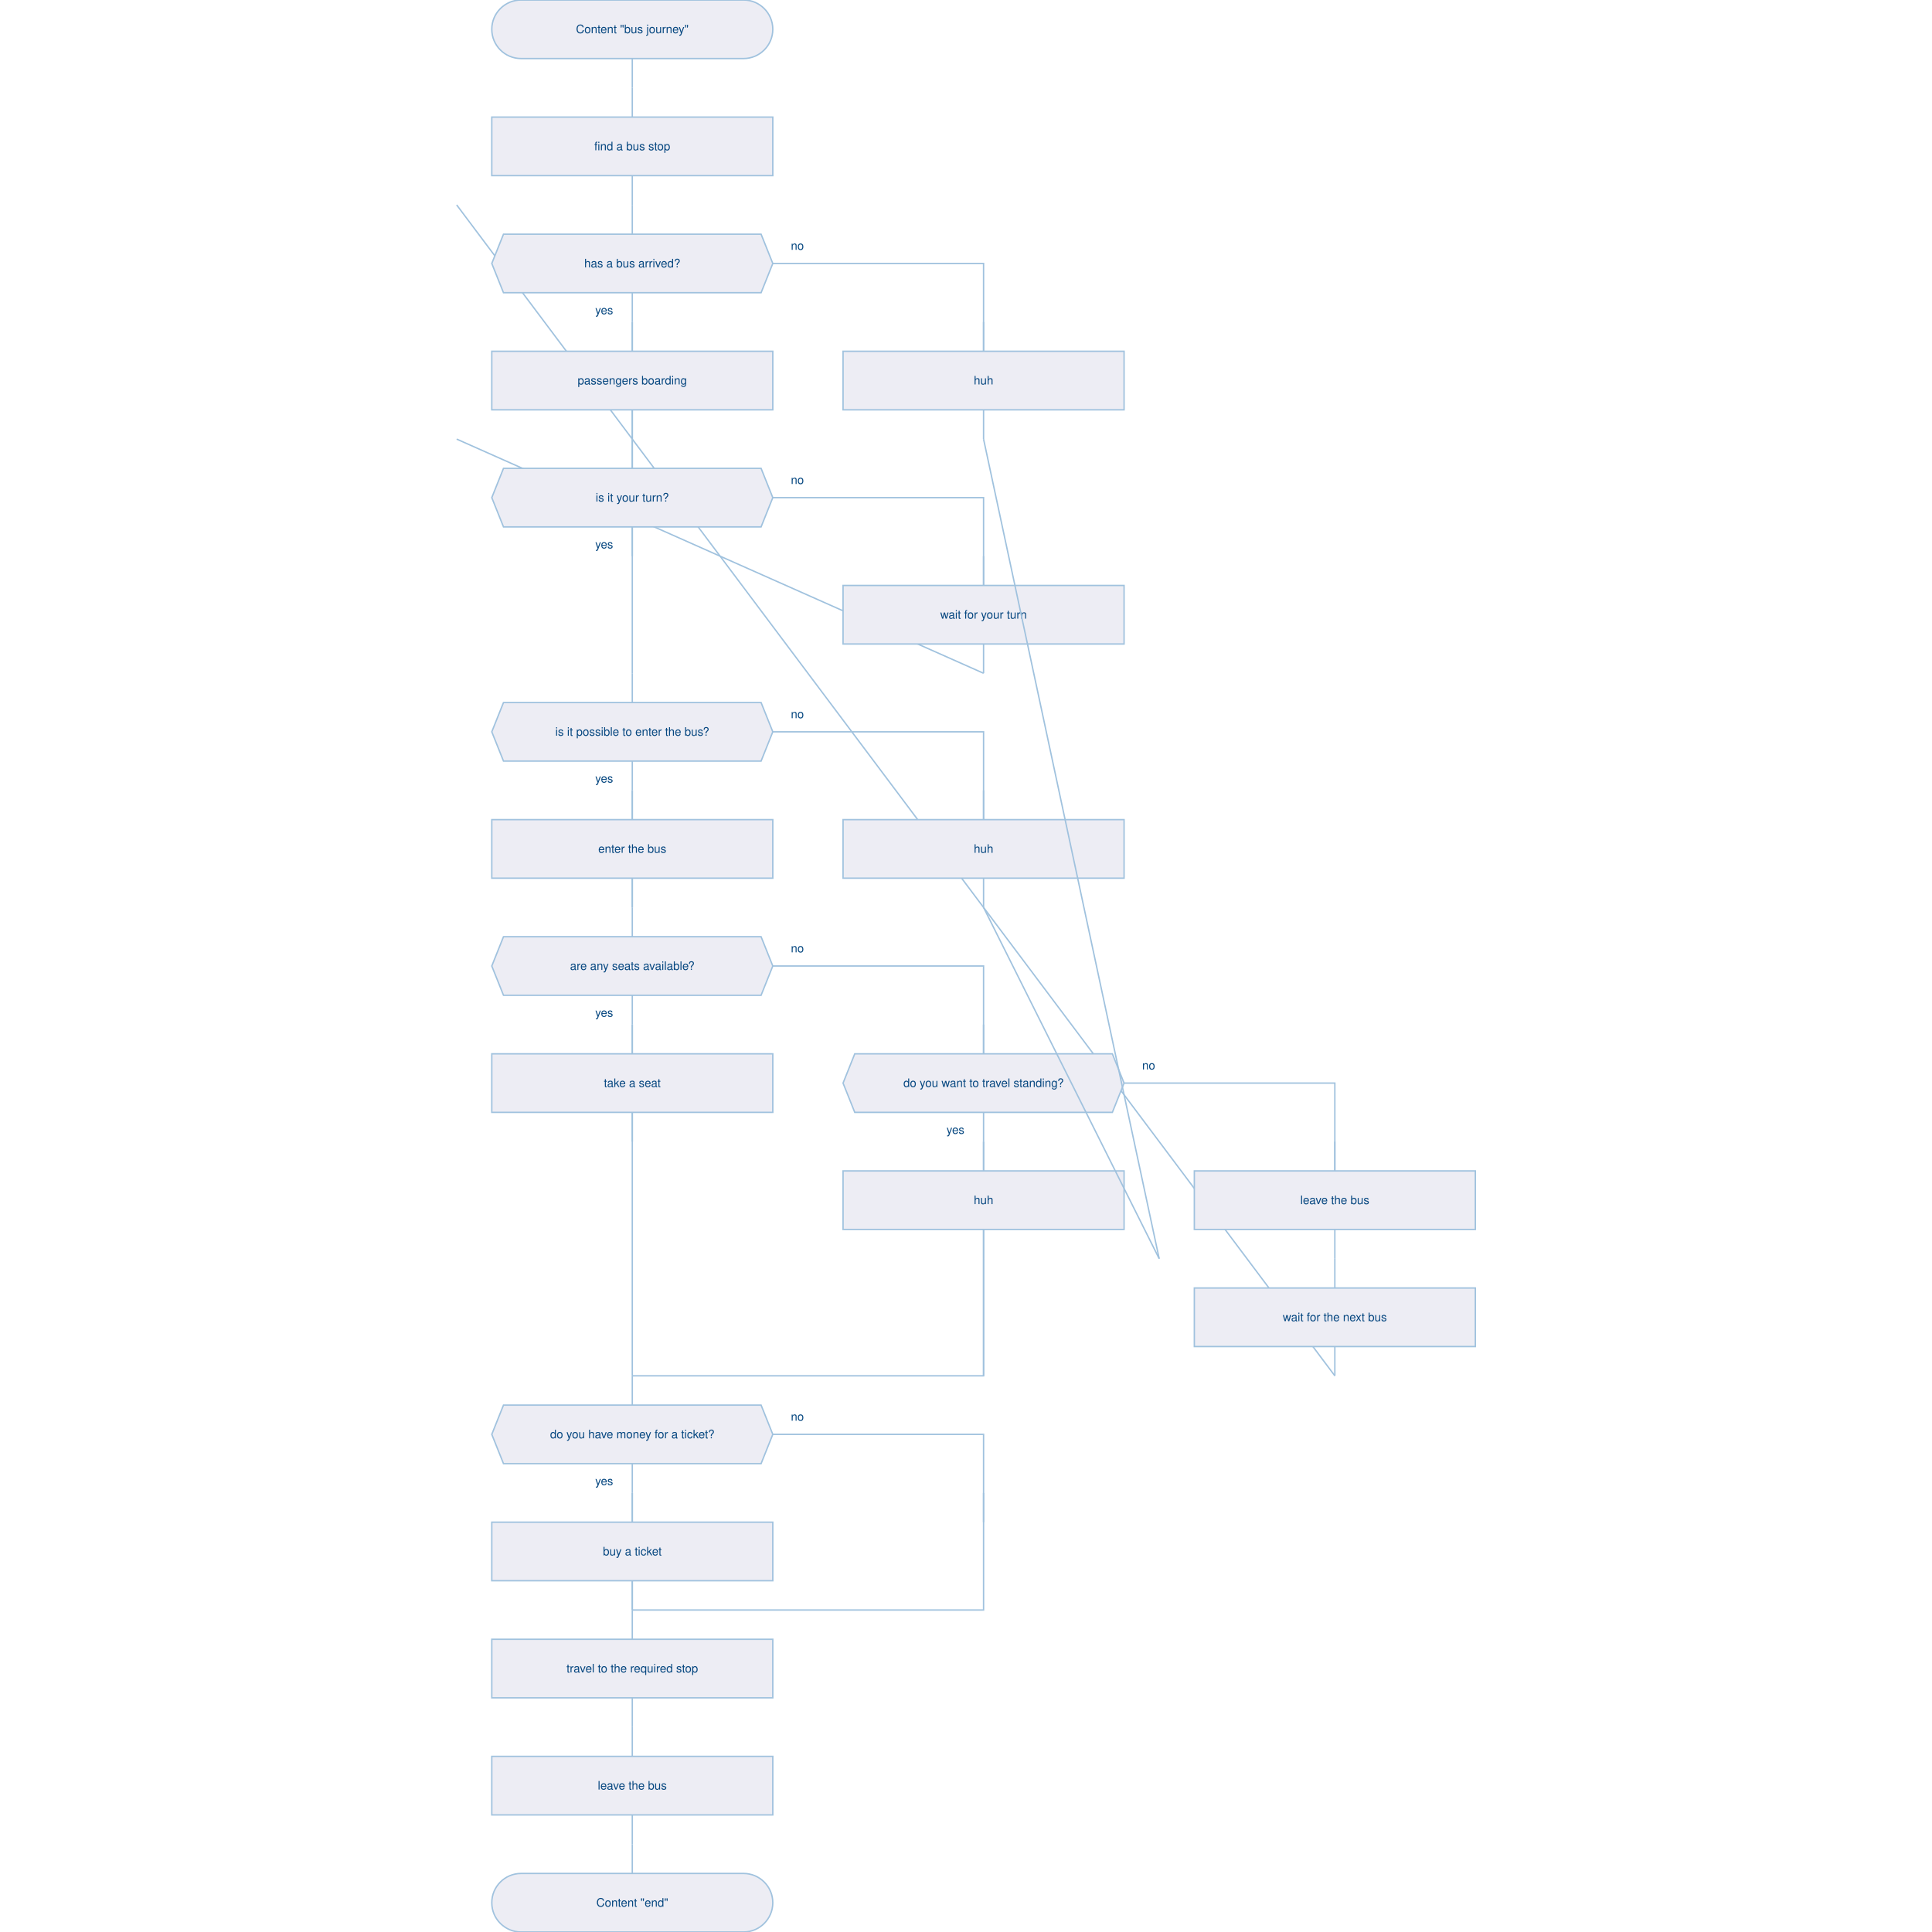
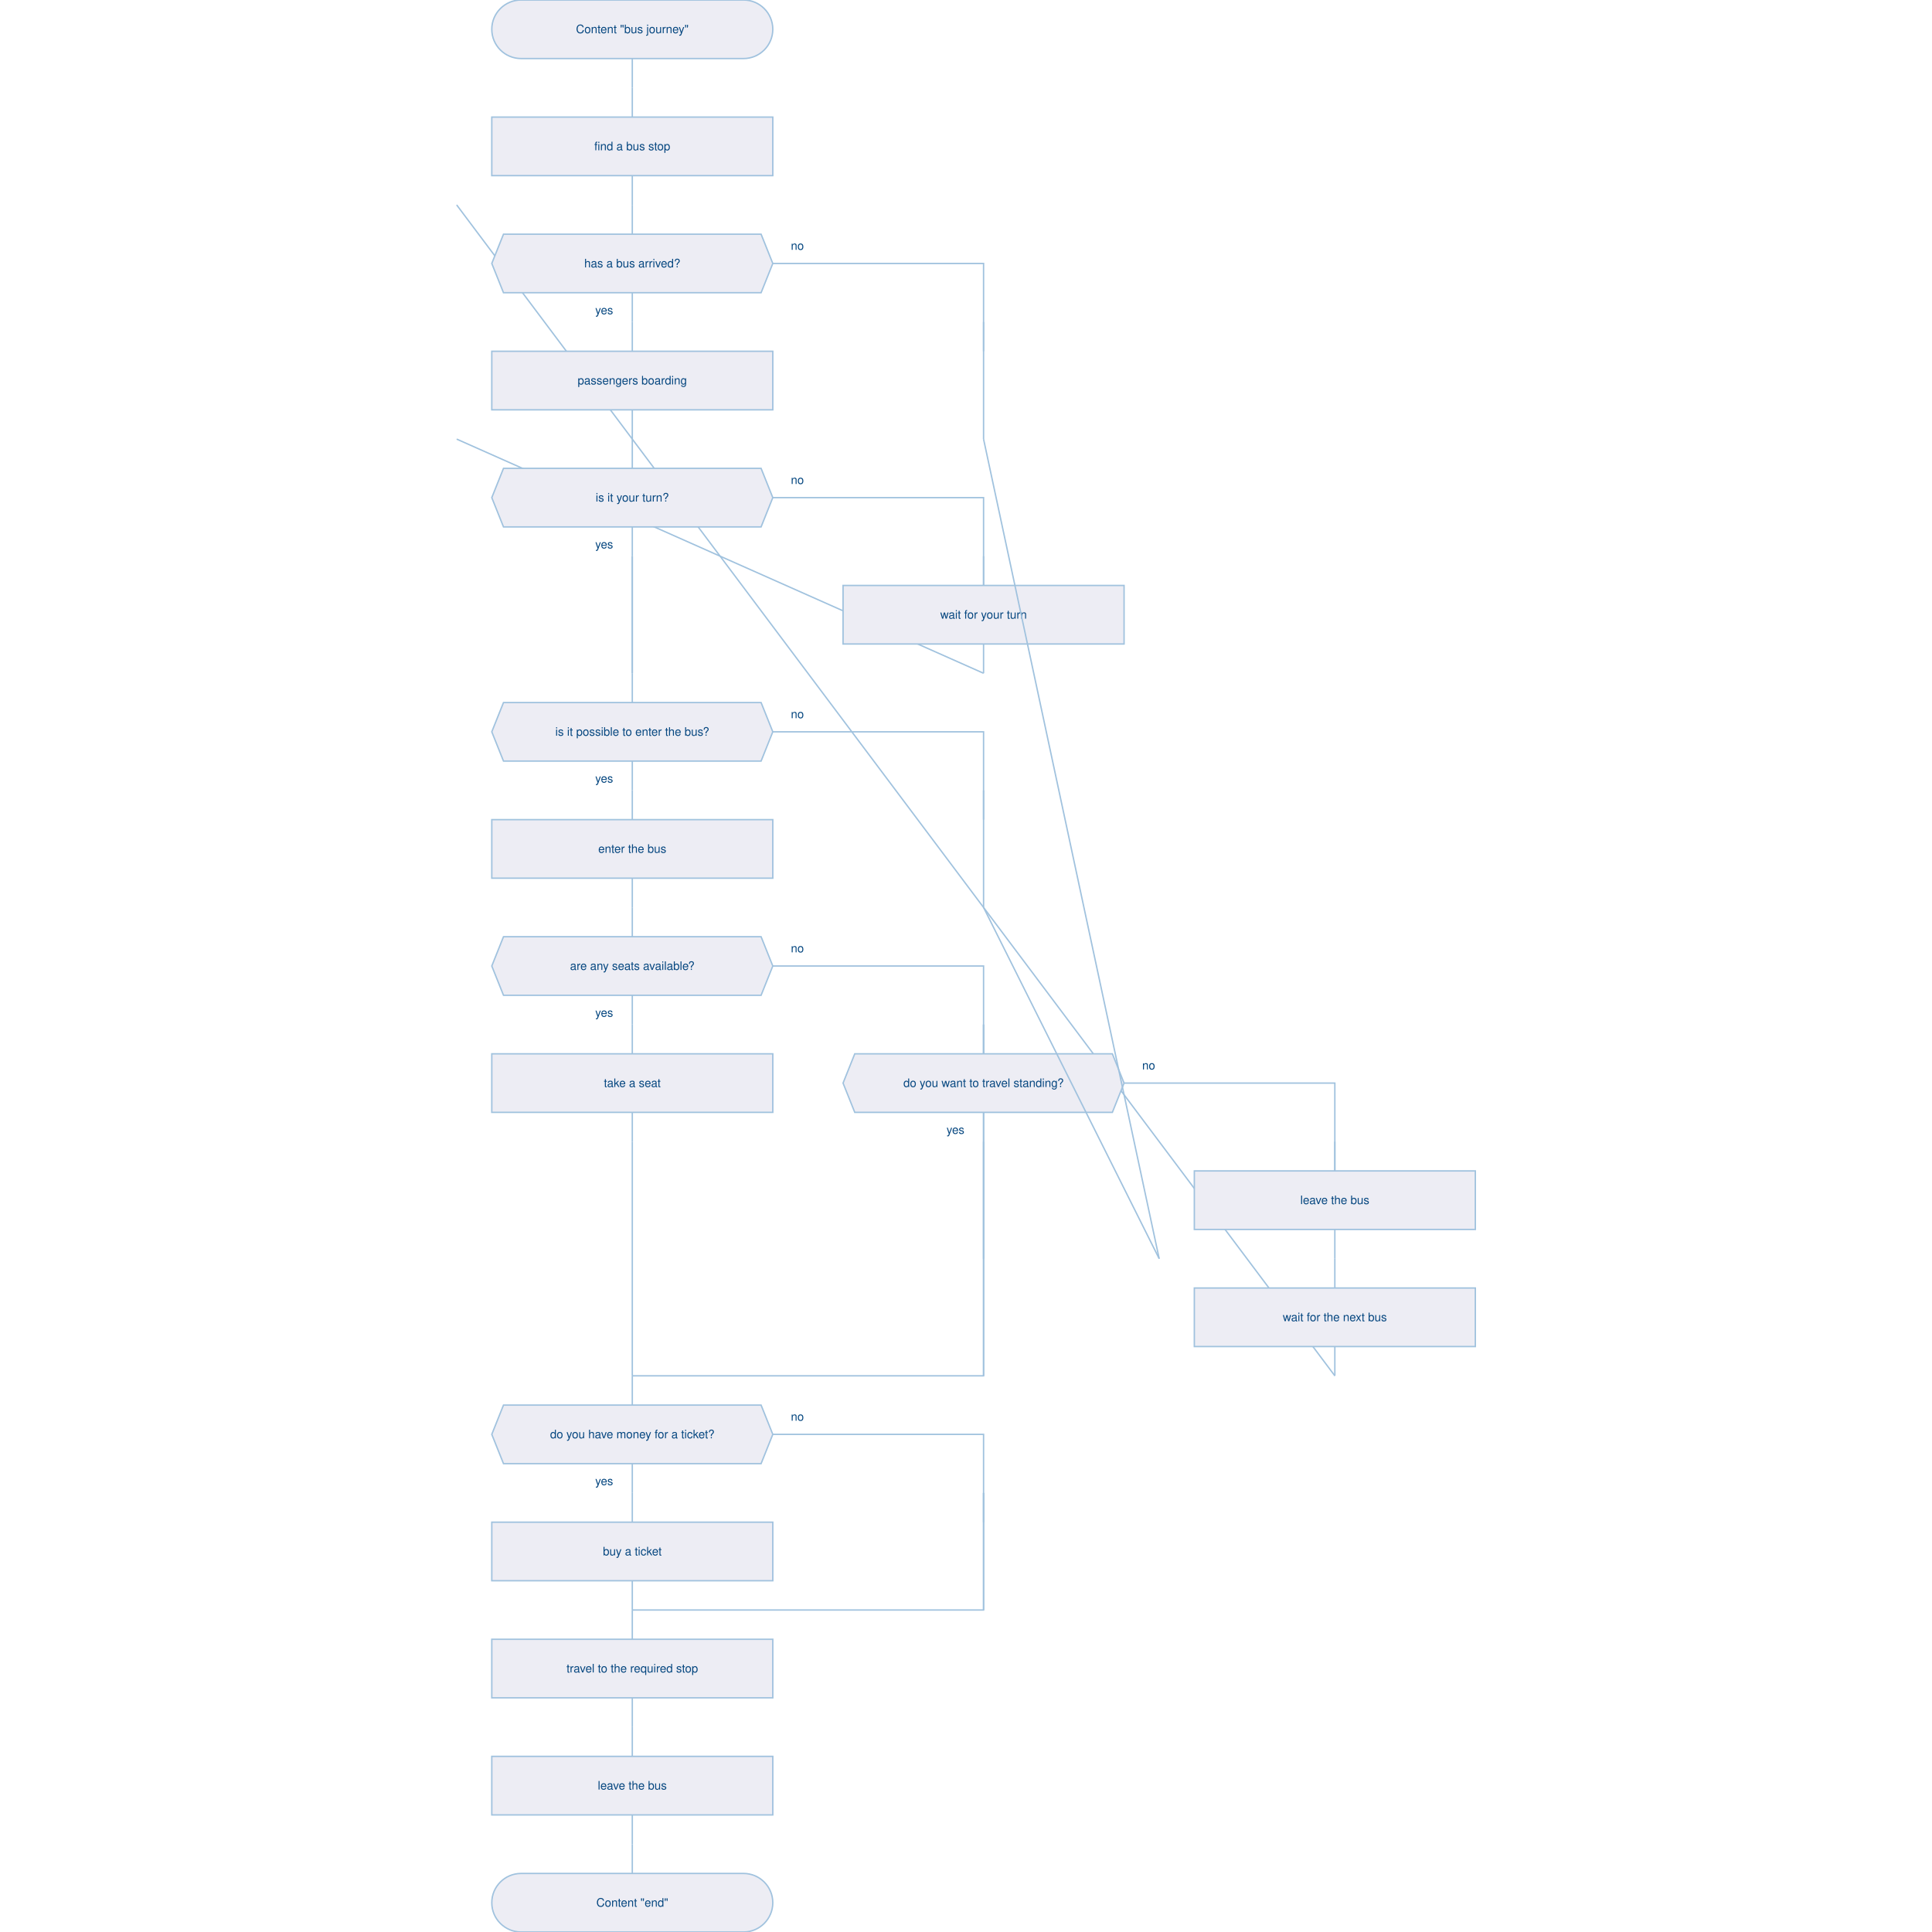
<svg xmlns="http://www.w3.org/2000/svg" font-size="1" viewBox="0.0 0.0 1000.0 1000.0" stroke="rgb(0,0,0)" width="1000" stroke-opacity="1" height="1000" version="1.1">
  <defs />
  <g stroke-linejoin="miter" fill-opacity="1.0" fill="rgb(237,237,244)" stroke="rgb(160,194,222)" stroke-linecap="butt" stroke-miterlimit="10.0" stroke-opacity="1.0" stroke-width="0.726">
    <path d="M 400,984.848 h 0 c 0,-8.368 -6.784,-15.152 -15.152 -15.152h -115.151 c -8.368,-0 -15.152,6.784 -15.152 15.152h 0 c -0,8.368 6.784,15.152 15.152 15.152h 115.151 c 8.368,0 15.152,-6.784 15.152 -15.152Z" />
  </g>
  <g stroke-linejoin="miter" fill-opacity="1.0" font-size="6.061px" fill="rgb(6,71,128)" stroke="rgb(0,0,0)" font-weight="300" font-family="helvetica" stroke-linecap="butt" stroke-miterlimit="10.0" stroke-opacity="1.0" stroke-width="2.905">
    <text transform="matrix(1,0,0,1,327.2727,984.8485)" stroke="none" dominant-baseline="middle" text-anchor="middle">Content "end"</text>
  </g>
  <g stroke-linejoin="miter" fill-opacity="0.0" fill="rgb(0,0,0)" stroke="rgb(160,194,222)" stroke-linecap="butt" stroke-miterlimit="10.0" stroke-opacity="1.0" stroke-width="0.726">
    <path d="M 327.273,954.545 v 15.152 " />
  </g>
  <g stroke-linejoin="miter" fill-opacity="1.0" fill="rgb(237,237,244)" stroke="rgb(160,194,222)" stroke-linecap="butt" stroke-miterlimit="10.0" stroke-opacity="1.0" stroke-width="0.726">
    <path d="M 254.546,909.091 h 145.454 v 30.303 h -145.454 v -30.303 Z" />
  </g>
  <g stroke-linejoin="miter" fill-opacity="1.0" font-size="6.061px" fill="rgb(6,71,128)" stroke="rgb(0,0,0)" font-weight="300" font-family="helvetica" stroke-linecap="butt" stroke-miterlimit="10.0" stroke-opacity="1.0" stroke-width="2.905">
    <text transform="matrix(1,0,0,1,327.2727,924.2424)" stroke="none" dominant-baseline="middle" text-anchor="middle">leave the bus</text>
  </g>
  <g stroke-linejoin="miter" fill-opacity="0.0" fill="rgb(0,0,0)" stroke="rgb(160,194,222)" stroke-linecap="butt" stroke-miterlimit="10.0" stroke-opacity="1.0" stroke-width="0.726">
    <path d="M 327.273,939.394 v 15.152 " />
  </g>
  <g stroke-linejoin="miter" fill-opacity="1.0" fill="rgb(237,237,244)" stroke="rgb(160,194,222)" stroke-linecap="butt" stroke-miterlimit="10.0" stroke-opacity="1.0" stroke-width="0.726">
    <path d="M 254.546,848.485 h 145.454 v 30.303 h -145.454 v -30.303 Z" />
  </g>
  <g stroke-linejoin="miter" fill-opacity="1.0" font-size="6.061px" fill="rgb(6,71,128)" stroke="rgb(0,0,0)" font-weight="300" font-family="helvetica" stroke-linecap="butt" stroke-miterlimit="10.0" stroke-opacity="1.0" stroke-width="2.905">
    <text transform="matrix(1,0,0,1,327.2727,863.6364)" stroke="none" dominant-baseline="middle" text-anchor="middle">travel to the required stop</text>
  </g>
  <g stroke-linejoin="miter" fill-opacity="0.0" fill="rgb(0,0,0)" stroke="rgb(160,194,222)" stroke-linecap="butt" stroke-miterlimit="10.0" stroke-opacity="1.0" stroke-width="0.726">
    <path d="M 327.273,878.788 v 15.152 " />
  </g>
  <g stroke-linejoin="miter" fill-opacity="0.0" fill="rgb(0,0,0)" stroke="rgb(160,194,222)" stroke-linecap="butt" stroke-miterlimit="10.0" stroke-opacity="1.0" stroke-width="0.726">
    <path d="M 509.091,772.727 v 60.606 h -181.818 " />
  </g>
  <g stroke-linejoin="miter" fill-opacity="0.0" fill="rgb(0,0,0)" stroke="rgb(160,194,222)" stroke-linecap="butt" stroke-miterlimit="10.0" stroke-opacity="1.0" stroke-width="0.726">
+     <path d="M 509.091,772.727 v 60.606 " />
+   </g>
+   <g stroke-linejoin="miter" fill-opacity="0.0" fill="rgb(0,0,0)" stroke="rgb(160,194,222)" stroke-linecap="butt" stroke-miterlimit="10.0" stroke-opacity="1.0" stroke-width="0.726">
    <path d="M 400,742.424 h 109.091 v 45.455 " />
  </g>
  <g stroke-linejoin="miter" fill-opacity="0.0" fill="rgb(0,0,0)" stroke="rgb(160,194,222)" stroke-linecap="butt" stroke-miterlimit="10.0" stroke-opacity="1.0" stroke-width="0.726">
-     <path d="M 327.273,772.727 v 60.606 " />
+     <path d="M 327.273,833.333 h 0 " />
  </g>
  <g stroke-linejoin="miter" fill-opacity="1.0" font-size="6.061px" fill="rgb(6,71,128)" stroke="rgb(0,0,0)" font-weight="300" font-family="helvetica" stroke-linecap="butt" stroke-miterlimit="10.0" stroke-opacity="1.0" stroke-width="2.905">
    <text transform="matrix(1,0,0,1,312.7273,766.6667)" stroke="none" dominant-baseline="middle" text-anchor="middle">yes</text>
  </g>
  <g stroke-linejoin="miter" fill-opacity="1.0" font-size="6.061px" fill="rgb(6,71,128)" stroke="rgb(0,0,0)" font-weight="300" font-family="helvetica" stroke-linecap="butt" stroke-miterlimit="10.0" stroke-opacity="1.0" stroke-width="2.905">
    <text transform="matrix(1,0,0,1,412.7273,733.3333)" stroke="none" dominant-baseline="middle" text-anchor="middle">no</text>
  </g>
  <g stroke-linejoin="miter" fill-opacity="1.0" fill="rgb(237,237,244)" stroke="rgb(160,194,222)" stroke-linecap="butt" stroke-miterlimit="10.0" stroke-opacity="1.0" stroke-width="0.726">
    <path d="M 254.546,787.879 h 145.454 v 30.303 h -145.454 v -30.303 Z" />
  </g>
  <g stroke-linejoin="miter" fill-opacity="1.0" font-size="6.061px" fill="rgb(6,71,128)" stroke="rgb(0,0,0)" font-weight="300" font-family="helvetica" stroke-linecap="butt" stroke-miterlimit="10.0" stroke-opacity="1.0" stroke-width="2.905">
    <text transform="matrix(1,0,0,1,327.2727,803.0303)" stroke="none" dominant-baseline="middle" text-anchor="middle">buy a ticket</text>
  </g>
  <g stroke-linejoin="miter" fill-opacity="0.0" fill="rgb(0,0,0)" stroke="rgb(160,194,222)" stroke-linecap="butt" stroke-miterlimit="10.0" stroke-opacity="1.0" stroke-width="0.726">
    <path d="M 327.273,818.182 v 15.152 " />
  </g>
  <g stroke-linejoin="miter" fill-opacity="0.0" fill="rgb(0,0,0)" stroke="rgb(160,194,222)" stroke-linecap="butt" stroke-miterlimit="10.0" stroke-opacity="1.0" stroke-width="0.726">
    <path d="M 327.273,772.727 v 15.152 " />
  </g>
  <g stroke-linejoin="miter" fill-opacity="1.0" fill="rgb(237,237,244)" stroke="rgb(160,194,222)" stroke-linecap="butt" stroke-miterlimit="10.0" stroke-opacity="1.0" stroke-width="0.726">
    <path d="M 260.606,727.273 h 133.333 l 6.061,15.152 l -6.061,15.152 h -133.333 l -6.061,-15.152 l 6.061,-15.152 Z" />
  </g>
  <g stroke-linejoin="miter" fill-opacity="1.0" font-size="6.061px" fill="rgb(6,71,128)" stroke="rgb(0,0,0)" font-weight="300" font-family="helvetica" stroke-linecap="butt" stroke-miterlimit="10.0" stroke-opacity="1.0" stroke-width="2.905">
    <text transform="matrix(1,0,0,1,327.2727,742.4242)" stroke="none" dominant-baseline="middle" text-anchor="middle">do you have money for a ticket?</text>
  </g>
  <g stroke-linejoin="miter" fill-opacity="0.0" fill="rgb(0,0,0)" stroke="rgb(160,194,222)" stroke-linecap="butt" stroke-miterlimit="10.0" stroke-opacity="1.0" stroke-width="0.726">
    <path d="M 327.273,757.576 v 15.152 " />
  </g>
  <g stroke-linejoin="miter" fill-opacity="0.0" fill="rgb(0,0,0)" stroke="rgb(160,194,222)" stroke-linecap="butt" stroke-miterlimit="10.0" stroke-opacity="1.0" stroke-width="0.726">
-     <path d="M 509.091,651.515 v 60.606 h -181.818 " />
+     <path d="M 509.091,530.303 v 181.818 h -181.818 " />
  </g>
  <g stroke-linejoin="miter" fill-opacity="0.0" fill="rgb(0,0,0)" stroke="rgb(160,194,222)" stroke-linecap="butt" stroke-miterlimit="10.0" stroke-opacity="1.0" stroke-width="0.726">
    <path d="M 690.909,712.121 l -454.546,-606.061 " />
  </g>
  <g stroke-linejoin="miter" fill-opacity="1.0" fill="rgb(237,237,244)" stroke="rgb(160,194,222)" stroke-linecap="butt" stroke-miterlimit="10.0" stroke-opacity="1.0" stroke-width="0.726">
    <path d="M 618.182,666.667 h 145.454 v 30.303 h -145.454 v -30.303 Z" />
  </g>
  <g stroke-linejoin="miter" fill-opacity="1.0" font-size="6.061px" fill="rgb(6,71,128)" stroke="rgb(0,0,0)" font-weight="300" font-family="helvetica" stroke-linecap="butt" stroke-miterlimit="10.0" stroke-opacity="1.0" stroke-width="2.905">
    <text transform="matrix(1,0,0,1,690.9091,681.8182)" stroke="none" dominant-baseline="middle" text-anchor="middle">wait for the next bus</text>
  </g>
  <g stroke-linejoin="miter" fill-opacity="0.0" fill="rgb(0,0,0)" stroke="rgb(160,194,222)" stroke-linecap="butt" stroke-miterlimit="10.0" stroke-opacity="1.0" stroke-width="0.726">
    <path d="M 690.909,696.97 v 15.152 " />
  </g>
  <g stroke-linejoin="miter" fill-opacity="1.0" fill="rgb(237,237,244)" stroke="rgb(160,194,222)" stroke-linecap="butt" stroke-miterlimit="10.0" stroke-opacity="1.0" stroke-width="0.726">
    <path d="M 618.182,606.061 h 145.454 v 30.303 h -145.454 v -30.303 Z" />
  </g>
  <g stroke-linejoin="miter" fill-opacity="1.0" font-size="6.061px" fill="rgb(6,71,128)" stroke="rgb(0,0,0)" font-weight="300" font-family="helvetica" stroke-linecap="butt" stroke-miterlimit="10.0" stroke-opacity="1.0" stroke-width="2.905">
    <text transform="matrix(1,0,0,1,690.9091,621.2121)" stroke="none" dominant-baseline="middle" text-anchor="middle">leave the bus</text>
  </g>
  <g stroke-linejoin="miter" fill-opacity="0.0" fill="rgb(0,0,0)" stroke="rgb(160,194,222)" stroke-linecap="butt" stroke-miterlimit="10.0" stroke-opacity="1.0" stroke-width="0.726">
    <path d="M 690.909,636.364 v 15.152 " />
  </g>
  <g stroke-linejoin="miter" fill-opacity="0.0" fill="rgb(0,0,0)" stroke="rgb(160,194,222)" stroke-linecap="butt" stroke-miterlimit="10.0" stroke-opacity="1.0" stroke-width="0.726">
    <path d="M 690.909,590.909 v 15.152 " />
  </g>
  <g stroke-linejoin="miter" fill-opacity="0.0" fill="rgb(0,0,0)" stroke="rgb(160,194,222)" stroke-linecap="butt" stroke-miterlimit="10.0" stroke-opacity="1.0" stroke-width="0.726">
    <path d="M 690.909,651.515 v 15.152 " />
  </g>
  <g stroke-linejoin="miter" fill-opacity="0.0" fill="rgb(0,0,0)" stroke="rgb(160,194,222)" stroke-linecap="butt" stroke-miterlimit="10.0" stroke-opacity="1.0" stroke-width="0.726">
    <path d="M 581.818,560.606 h 109.091 v 45.455 " />
  </g>
  <g stroke-linejoin="miter" fill-opacity="0.0" fill="rgb(0,0,0)" stroke="rgb(160,194,222)" stroke-linecap="butt" stroke-miterlimit="10.0" stroke-opacity="1.0" stroke-width="0.726">
    <path d="M 509.091,590.909 v 121.212 " />
  </g>
  <g stroke-linejoin="miter" fill-opacity="1.0" font-size="6.061px" fill="rgb(6,71,128)" stroke="rgb(0,0,0)" font-weight="300" font-family="helvetica" stroke-linecap="butt" stroke-miterlimit="10.0" stroke-opacity="1.0" stroke-width="2.905">
    <text transform="matrix(1,0,0,1,494.5455,584.8485)" stroke="none" dominant-baseline="middle" text-anchor="middle">yes</text>
  </g>
  <g stroke-linejoin="miter" fill-opacity="1.0" font-size="6.061px" fill="rgb(6,71,128)" stroke="rgb(0,0,0)" font-weight="300" font-family="helvetica" stroke-linecap="butt" stroke-miterlimit="10.0" stroke-opacity="1.0" stroke-width="2.905">
    <text transform="matrix(1,0,0,1,594.5455,551.5152)" stroke="none" dominant-baseline="middle" text-anchor="middle">no</text>
  </g>
-   <g stroke-linejoin="miter" fill-opacity="1.0" fill="rgb(237,237,244)" stroke="rgb(160,194,222)" stroke-linecap="butt" stroke-miterlimit="10.0" stroke-opacity="1.0" stroke-width="0.726">
-     <path d="M 436.364,606.061 h 145.454 v 30.303 h -145.454 v -30.303 Z" />
-   </g>
-   <g stroke-linejoin="miter" fill-opacity="1.0" font-size="6.061px" fill="rgb(6,71,128)" stroke="rgb(0,0,0)" font-weight="300" font-family="helvetica" stroke-linecap="butt" stroke-miterlimit="10.0" stroke-opacity="1.0" stroke-width="2.905">
-     <text transform="matrix(1,0,0,1,509.0909,621.2121)" stroke="none" dominant-baseline="middle" text-anchor="middle">huh</text>
-   </g>
-   <g stroke-linejoin="miter" fill-opacity="0.0" fill="rgb(0,0,0)" stroke="rgb(160,194,222)" stroke-linecap="butt" stroke-miterlimit="10.0" stroke-opacity="1.0" stroke-width="0.726">
-     <path d="M 509.091,636.364 v 15.152 " />
-   </g>
-   <g stroke-linejoin="miter" fill-opacity="0.0" fill="rgb(0,0,0)" stroke="rgb(160,194,222)" stroke-linecap="butt" stroke-miterlimit="10.0" stroke-opacity="1.0" stroke-width="0.726">
-     <path d="M 509.091,590.909 v 15.152 " />
+   <g stroke-linejoin="miter" fill-opacity="0.0" fill="rgb(0,0,0)" stroke="rgb(160,194,222)" stroke-linecap="butt" stroke-miterlimit="10.0" stroke-opacity="1.0" stroke-width="0.726">
+     <path d="M 509.091,590.909 v 60.606 " />
  </g>
  <g stroke-linejoin="miter" fill-opacity="1.0" fill="rgb(237,237,244)" stroke="rgb(160,194,222)" stroke-linecap="butt" stroke-miterlimit="10.0" stroke-opacity="1.0" stroke-width="0.726">
    <path d="M 442.424,545.455 h 133.333 l 6.061,15.152 l -6.061,15.152 h -133.333 l -6.061,-15.152 l 6.061,-15.152 Z" />
  </g>
  <g stroke-linejoin="miter" fill-opacity="1.0" font-size="6.061px" fill="rgb(6,71,128)" stroke="rgb(0,0,0)" font-weight="300" font-family="helvetica" stroke-linecap="butt" stroke-miterlimit="10.0" stroke-opacity="1.0" stroke-width="2.905">
    <text transform="matrix(1,0,0,1,509.0909,560.6061)" stroke="none" dominant-baseline="middle" text-anchor="middle">do you want to travel standing?</text>
  </g>
  <g stroke-linejoin="miter" fill-opacity="0.0" fill="rgb(0,0,0)" stroke="rgb(160,194,222)" stroke-linecap="butt" stroke-miterlimit="10.0" stroke-opacity="1.0" stroke-width="0.726">
    <path d="M 509.091,575.758 v 15.152 " />
  </g>
  <g stroke-linejoin="miter" fill-opacity="0.0" fill="rgb(0,0,0)" stroke="rgb(160,194,222)" stroke-linecap="butt" stroke-miterlimit="10.0" stroke-opacity="1.0" stroke-width="0.726">
    <path d="M 509.091,530.303 v 15.152 " />
  </g>
  <g stroke-linejoin="miter" fill-opacity="0.0" fill="rgb(0,0,0)" stroke="rgb(160,194,222)" stroke-linecap="butt" stroke-miterlimit="10.0" stroke-opacity="1.0" stroke-width="0.726">
    <path d="M 400,500 h 109.091 v 45.455 " />
  </g>
  <g stroke-linejoin="miter" fill-opacity="0.0" fill="rgb(0,0,0)" stroke="rgb(160,194,222)" stroke-linecap="butt" stroke-miterlimit="10.0" stroke-opacity="1.0" stroke-width="0.726">
-     <path d="M 327.273,530.303 v 181.818 " />
+     <path d="M 327.273,590.909 v 121.212 " />
  </g>
  <g stroke-linejoin="miter" fill-opacity="1.0" font-size="6.061px" fill="rgb(6,71,128)" stroke="rgb(0,0,0)" font-weight="300" font-family="helvetica" stroke-linecap="butt" stroke-miterlimit="10.0" stroke-opacity="1.0" stroke-width="2.905">
    <text transform="matrix(1,0,0,1,312.7273,524.2424)" stroke="none" dominant-baseline="middle" text-anchor="middle">yes</text>
  </g>
  <g stroke-linejoin="miter" fill-opacity="1.0" font-size="6.061px" fill="rgb(6,71,128)" stroke="rgb(0,0,0)" font-weight="300" font-family="helvetica" stroke-linecap="butt" stroke-miterlimit="10.0" stroke-opacity="1.0" stroke-width="2.905">
    <text transform="matrix(1,0,0,1,412.7273,490.9091)" stroke="none" dominant-baseline="middle" text-anchor="middle">no</text>
  </g>
  <g stroke-linejoin="miter" fill-opacity="1.0" fill="rgb(237,237,244)" stroke="rgb(160,194,222)" stroke-linecap="butt" stroke-miterlimit="10.0" stroke-opacity="1.0" stroke-width="0.726">
    <path d="M 254.546,545.455 h 145.454 v 30.303 h -145.454 v -30.303 Z" />
  </g>
  <g stroke-linejoin="miter" fill-opacity="1.0" font-size="6.061px" fill="rgb(6,71,128)" stroke="rgb(0,0,0)" font-weight="300" font-family="helvetica" stroke-linecap="butt" stroke-miterlimit="10.0" stroke-opacity="1.0" stroke-width="2.905">
    <text transform="matrix(1,0,0,1,327.2727,560.6061)" stroke="none" dominant-baseline="middle" text-anchor="middle">take a seat</text>
  </g>
  <g stroke-linejoin="miter" fill-opacity="0.0" fill="rgb(0,0,0)" stroke="rgb(160,194,222)" stroke-linecap="butt" stroke-miterlimit="10.0" stroke-opacity="1.0" stroke-width="0.726">
    <path d="M 327.273,575.758 v 15.152 " />
  </g>
  <g stroke-linejoin="miter" fill-opacity="0.0" fill="rgb(0,0,0)" stroke="rgb(160,194,222)" stroke-linecap="butt" stroke-miterlimit="10.0" stroke-opacity="1.0" stroke-width="0.726">
    <path d="M 327.273,530.303 v 15.152 " />
  </g>
  <g stroke-linejoin="miter" fill-opacity="1.0" fill="rgb(237,237,244)" stroke="rgb(160,194,222)" stroke-linecap="butt" stroke-miterlimit="10.0" stroke-opacity="1.0" stroke-width="0.726">
    <path d="M 260.606,484.849 h 133.333 l 6.061,15.152 l -6.061,15.152 h -133.333 l -6.061,-15.152 l 6.061,-15.152 Z" />
  </g>
  <g stroke-linejoin="miter" fill-opacity="1.0" font-size="6.061px" fill="rgb(6,71,128)" stroke="rgb(0,0,0)" font-weight="300" font-family="helvetica" stroke-linecap="butt" stroke-miterlimit="10.0" stroke-opacity="1.0" stroke-width="2.905">
    <text transform="matrix(1,0,0,1,327.2727,500)" stroke="none" dominant-baseline="middle" text-anchor="middle">are any seats available?</text>
  </g>
  <g stroke-linejoin="miter" fill-opacity="0.0" fill="rgb(0,0,0)" stroke="rgb(160,194,222)" stroke-linecap="butt" stroke-miterlimit="10.0" stroke-opacity="1.0" stroke-width="0.726">
    <path d="M 327.273,515.152 v 15.152 " />
  </g>
  <g stroke-linejoin="miter" fill-opacity="0.0" fill="rgb(0,0,0)" stroke="rgb(160,194,222)" stroke-linecap="butt" stroke-miterlimit="10.0" stroke-opacity="1.0" stroke-width="0.726">
    <path d="M 509.091,469.697 l 90.909,181.818 " />
  </g>
-   <g stroke-linejoin="miter" fill-opacity="1.0" fill="rgb(237,237,244)" stroke="rgb(160,194,222)" stroke-linecap="butt" stroke-miterlimit="10.0" stroke-opacity="1.0" stroke-width="0.726">
-     <path d="M 436.364,424.242 h 145.454 v 30.303 h -145.454 v -30.303 Z" />
-   </g>
-   <g stroke-linejoin="miter" fill-opacity="1.0" font-size="6.061px" fill="rgb(6,71,128)" stroke="rgb(0,0,0)" font-weight="300" font-family="helvetica" stroke-linecap="butt" stroke-miterlimit="10.0" stroke-opacity="1.0" stroke-width="2.905">
-     <text transform="matrix(1,0,0,1,509.0909,439.3939)" stroke="none" dominant-baseline="middle" text-anchor="middle">huh</text>
-   </g>
-   <g stroke-linejoin="miter" fill-opacity="0.0" fill="rgb(0,0,0)" stroke="rgb(160,194,222)" stroke-linecap="butt" stroke-miterlimit="10.0" stroke-opacity="1.0" stroke-width="0.726">
-     <path d="M 509.091,454.546 v 15.152 " />
-   </g>
-   <g stroke-linejoin="miter" fill-opacity="0.0" fill="rgb(0,0,0)" stroke="rgb(160,194,222)" stroke-linecap="butt" stroke-miterlimit="10.0" stroke-opacity="1.0" stroke-width="0.726">
-     <path d="M 509.091,409.091 v 15.152 " />
+   <g stroke-linejoin="miter" fill-opacity="0.0" fill="rgb(0,0,0)" stroke="rgb(160,194,222)" stroke-linecap="butt" stroke-miterlimit="10.0" stroke-opacity="1.0" stroke-width="0.726">
+     <path d="M 509.091,409.091 v 60.606 " />
  </g>
  <g stroke-linejoin="miter" fill-opacity="0.0" fill="rgb(0,0,0)" stroke="rgb(160,194,222)" stroke-linecap="butt" stroke-miterlimit="10.0" stroke-opacity="1.0" stroke-width="0.726">
    <path d="M 400,378.788 h 109.091 v 45.455 " />
  </g>
  <g stroke-linejoin="miter" fill-opacity="0.0" fill="rgb(0,0,0)" stroke="rgb(160,194,222)" stroke-linecap="butt" stroke-miterlimit="10.0" stroke-opacity="1.0" stroke-width="0.726">
-     <path d="M 327.273,409.091 v 60.606 " />
+     <path d="M 327.273,469.697 h 0 " />
  </g>
  <g stroke-linejoin="miter" fill-opacity="1.0" font-size="6.061px" fill="rgb(6,71,128)" stroke="rgb(0,0,0)" font-weight="300" font-family="helvetica" stroke-linecap="butt" stroke-miterlimit="10.0" stroke-opacity="1.0" stroke-width="2.905">
    <text transform="matrix(1,0,0,1,312.7273,403.0303)" stroke="none" dominant-baseline="middle" text-anchor="middle">yes</text>
  </g>
  <g stroke-linejoin="miter" fill-opacity="1.0" font-size="6.061px" fill="rgb(6,71,128)" stroke="rgb(0,0,0)" font-weight="300" font-family="helvetica" stroke-linecap="butt" stroke-miterlimit="10.0" stroke-opacity="1.0" stroke-width="2.905">
    <text transform="matrix(1,0,0,1,412.7273,369.697)" stroke="none" dominant-baseline="middle" text-anchor="middle">no</text>
  </g>
  <g stroke-linejoin="miter" fill-opacity="1.0" fill="rgb(237,237,244)" stroke="rgb(160,194,222)" stroke-linecap="butt" stroke-miterlimit="10.0" stroke-opacity="1.0" stroke-width="0.726">
    <path d="M 254.546,424.242 h 145.454 v 30.303 h -145.454 v -30.303 Z" />
  </g>
  <g stroke-linejoin="miter" fill-opacity="1.0" font-size="6.061px" fill="rgb(6,71,128)" stroke="rgb(0,0,0)" font-weight="300" font-family="helvetica" stroke-linecap="butt" stroke-miterlimit="10.0" stroke-opacity="1.0" stroke-width="2.905">
    <text transform="matrix(1,0,0,1,327.2727,439.3939)" stroke="none" dominant-baseline="middle" text-anchor="middle">enter the bus</text>
  </g>
  <g stroke-linejoin="miter" fill-opacity="0.0" fill="rgb(0,0,0)" stroke="rgb(160,194,222)" stroke-linecap="butt" stroke-miterlimit="10.0" stroke-opacity="1.0" stroke-width="0.726">
    <path d="M 327.273,454.546 v 15.152 " />
  </g>
  <g stroke-linejoin="miter" fill-opacity="0.0" fill="rgb(0,0,0)" stroke="rgb(160,194,222)" stroke-linecap="butt" stroke-miterlimit="10.0" stroke-opacity="1.0" stroke-width="0.726">
    <path d="M 327.273,409.091 v 15.152 " />
  </g>
  <g stroke-linejoin="miter" fill-opacity="1.0" fill="rgb(237,237,244)" stroke="rgb(160,194,222)" stroke-linecap="butt" stroke-miterlimit="10.0" stroke-opacity="1.0" stroke-width="0.726">
    <path d="M 260.606,363.636 h 133.333 l 6.061,15.152 l -6.061,15.152 h -133.333 l -6.061,-15.152 l 6.061,-15.152 Z" />
  </g>
  <g stroke-linejoin="miter" fill-opacity="1.0" font-size="6.061px" fill="rgb(6,71,128)" stroke="rgb(0,0,0)" font-weight="300" font-family="helvetica" stroke-linecap="butt" stroke-miterlimit="10.0" stroke-opacity="1.0" stroke-width="2.905">
    <text transform="matrix(1,0,0,1,327.2727,378.7879)" stroke="none" dominant-baseline="middle" text-anchor="middle">is it possible to enter the bus?</text>
  </g>
  <g stroke-linejoin="miter" fill-opacity="0.0" fill="rgb(0,0,0)" stroke="rgb(160,194,222)" stroke-linecap="butt" stroke-miterlimit="10.0" stroke-opacity="1.0" stroke-width="0.726">
    <path d="M 327.273,393.939 v 15.152 " />
  </g>
  <g stroke-linejoin="miter" fill-opacity="0.0" fill="rgb(0,0,0)" stroke="rgb(160,194,222)" stroke-linecap="butt" stroke-miterlimit="10.0" stroke-opacity="1.0" stroke-width="0.726">
    <path d="M 509.091,348.485 l -272.727,-121.212 " />
  </g>
  <g stroke-linejoin="miter" fill-opacity="1.0" fill="rgb(237,237,244)" stroke="rgb(160,194,222)" stroke-linecap="butt" stroke-miterlimit="10.0" stroke-opacity="1.0" stroke-width="0.726">
    <path d="M 436.364,303.03 h 145.454 v 30.303 h -145.454 v -30.303 Z" />
  </g>
  <g stroke-linejoin="miter" fill-opacity="1.0" font-size="6.061px" fill="rgb(6,71,128)" stroke="rgb(0,0,0)" font-weight="300" font-family="helvetica" stroke-linecap="butt" stroke-miterlimit="10.0" stroke-opacity="1.0" stroke-width="2.905">
    <text transform="matrix(1,0,0,1,509.0909,318.1818)" stroke="none" dominant-baseline="middle" text-anchor="middle">wait for your turn</text>
  </g>
  <g stroke-linejoin="miter" fill-opacity="0.0" fill="rgb(0,0,0)" stroke="rgb(160,194,222)" stroke-linecap="butt" stroke-miterlimit="10.0" stroke-opacity="1.0" stroke-width="0.726">
    <path d="M 509.091,333.333 v 15.152 " />
  </g>
  <g stroke-linejoin="miter" fill-opacity="0.0" fill="rgb(0,0,0)" stroke="rgb(160,194,222)" stroke-linecap="butt" stroke-miterlimit="10.0" stroke-opacity="1.0" stroke-width="0.726">
    <path d="M 509.091,287.879 v 15.152 " />
  </g>
  <g stroke-linejoin="miter" fill-opacity="0.0" fill="rgb(0,0,0)" stroke="rgb(160,194,222)" stroke-linecap="butt" stroke-miterlimit="10.0" stroke-opacity="1.0" stroke-width="0.726">
    <path d="M 400,257.576 h 109.091 v 45.455 " />
  </g>
  <g stroke-linejoin="miter" fill-opacity="0.0" fill="rgb(0,0,0)" stroke="rgb(160,194,222)" stroke-linecap="butt" stroke-miterlimit="10.0" stroke-opacity="1.0" stroke-width="0.726">
-     <path d="M 327.273,227.273 v 121.212 " />
+     <path d="M 327.273,287.879 v 60.606 " />
  </g>
  <g stroke-linejoin="miter" fill-opacity="1.0" font-size="6.061px" fill="rgb(6,71,128)" stroke="rgb(0,0,0)" font-weight="300" font-family="helvetica" stroke-linecap="butt" stroke-miterlimit="10.0" stroke-opacity="1.0" stroke-width="2.905">
    <text transform="matrix(1,0,0,1,312.7273,281.8182)" stroke="none" dominant-baseline="middle" text-anchor="middle">yes</text>
  </g>
  <g stroke-linejoin="miter" fill-opacity="1.0" font-size="6.061px" fill="rgb(6,71,128)" stroke="rgb(0,0,0)" font-weight="300" font-family="helvetica" stroke-linecap="butt" stroke-miterlimit="10.0" stroke-opacity="1.0" stroke-width="2.905">
    <text transform="matrix(1,0,0,1,412.7273,248.4848)" stroke="none" dominant-baseline="middle" text-anchor="middle">no</text>
  </g>
+   <g stroke-linejoin="miter" fill-opacity="0.0" fill="rgb(0,0,0)" stroke="rgb(160,194,222)" stroke-linecap="butt" stroke-miterlimit="10.0" stroke-opacity="1.0" stroke-width="0.726">
+     <path d="M 327.273,287.879 v 60.606 " />
+   </g>
  <g stroke-linejoin="miter" fill-opacity="1.0" fill="rgb(237,237,244)" stroke="rgb(160,194,222)" stroke-linecap="butt" stroke-miterlimit="10.0" stroke-opacity="1.0" stroke-width="0.726">
    <path d="M 260.606,242.424 h 133.333 l 6.061,15.152 l -6.061,15.152 h -133.333 l -6.061,-15.152 l 6.061,-15.152 Z" />
  </g>
  <g stroke-linejoin="miter" fill-opacity="1.0" font-size="6.061px" fill="rgb(6,71,128)" stroke="rgb(0,0,0)" font-weight="300" font-family="helvetica" stroke-linecap="butt" stroke-miterlimit="10.0" stroke-opacity="1.0" stroke-width="2.905">
    <text transform="matrix(1,0,0,1,327.2727,257.5758)" stroke="none" dominant-baseline="middle" text-anchor="middle">is it your turn?</text>
  </g>
  <g stroke-linejoin="miter" fill-opacity="0.0" fill="rgb(0,0,0)" stroke="rgb(160,194,222)" stroke-linecap="butt" stroke-miterlimit="10.0" stroke-opacity="1.0" stroke-width="0.726">
    <path d="M 327.273,272.727 v 15.152 " />
  </g>
  <g stroke-linejoin="miter" fill-opacity="0.0" fill="rgb(0,0,0)" stroke="rgb(160,194,222)" stroke-linecap="butt" stroke-miterlimit="10.0" stroke-opacity="1.0" stroke-width="0.726">
    <path d="M 509.091,227.273 l 90.909,424.242 " />
  </g>
-   <g stroke-linejoin="miter" fill-opacity="1.0" fill="rgb(237,237,244)" stroke="rgb(160,194,222)" stroke-linecap="butt" stroke-miterlimit="10.0" stroke-opacity="1.0" stroke-width="0.726">
-     <path d="M 436.364,181.818 h 145.454 v 30.303 h -145.454 v -30.303 Z" />
-   </g>
-   <g stroke-linejoin="miter" fill-opacity="1.0" font-size="6.061px" fill="rgb(6,71,128)" stroke="rgb(0,0,0)" font-weight="300" font-family="helvetica" stroke-linecap="butt" stroke-miterlimit="10.0" stroke-opacity="1.0" stroke-width="2.905">
-     <text transform="matrix(1,0,0,1,509.0909,196.9697)" stroke="none" dominant-baseline="middle" text-anchor="middle">huh</text>
-   </g>
-   <g stroke-linejoin="miter" fill-opacity="0.0" fill="rgb(0,0,0)" stroke="rgb(160,194,222)" stroke-linecap="butt" stroke-miterlimit="10.0" stroke-opacity="1.0" stroke-width="0.726">
-     <path d="M 509.091,212.121 v 15.152 " />
-   </g>
-   <g stroke-linejoin="miter" fill-opacity="0.0" fill="rgb(0,0,0)" stroke="rgb(160,194,222)" stroke-linecap="butt" stroke-miterlimit="10.0" stroke-opacity="1.0" stroke-width="0.726">
-     <path d="M 509.091,166.667 v 15.152 " />
+   <g stroke-linejoin="miter" fill-opacity="0.0" fill="rgb(0,0,0)" stroke="rgb(160,194,222)" stroke-linecap="butt" stroke-miterlimit="10.0" stroke-opacity="1.0" stroke-width="0.726">
+     <path d="M 509.091,166.667 v 60.606 " />
  </g>
  <g stroke-linejoin="miter" fill-opacity="0.0" fill="rgb(0,0,0)" stroke="rgb(160,194,222)" stroke-linecap="butt" stroke-miterlimit="10.0" stroke-opacity="1.0" stroke-width="0.726">
    <path d="M 400,136.364 h 109.091 v 45.455 " />
  </g>
  <g stroke-linejoin="miter" fill-opacity="0.0" fill="rgb(0,0,0)" stroke="rgb(160,194,222)" stroke-linecap="butt" stroke-miterlimit="10.0" stroke-opacity="1.0" stroke-width="0.726">
-     <path d="M 327.273,166.667 v 60.606 " />
+     <path d="M 327.273,227.273 h 0 " />
  </g>
  <g stroke-linejoin="miter" fill-opacity="1.0" font-size="6.061px" fill="rgb(6,71,128)" stroke="rgb(0,0,0)" font-weight="300" font-family="helvetica" stroke-linecap="butt" stroke-miterlimit="10.0" stroke-opacity="1.0" stroke-width="2.905">
    <text transform="matrix(1,0,0,1,312.7273,160.6061)" stroke="none" dominant-baseline="middle" text-anchor="middle">yes</text>
  </g>
  <g stroke-linejoin="miter" fill-opacity="1.0" font-size="6.061px" fill="rgb(6,71,128)" stroke="rgb(0,0,0)" font-weight="300" font-family="helvetica" stroke-linecap="butt" stroke-miterlimit="10.0" stroke-opacity="1.0" stroke-width="2.905">
    <text transform="matrix(1,0,0,1,412.7273,127.2727)" stroke="none" dominant-baseline="middle" text-anchor="middle">no</text>
  </g>
  <g stroke-linejoin="miter" fill-opacity="1.0" fill="rgb(237,237,244)" stroke="rgb(160,194,222)" stroke-linecap="butt" stroke-miterlimit="10.0" stroke-opacity="1.0" stroke-width="0.726">
    <path d="M 254.546,181.818 h 145.454 v 30.303 h -145.454 v -30.303 Z" />
  </g>
  <g stroke-linejoin="miter" fill-opacity="1.0" font-size="6.061px" fill="rgb(6,71,128)" stroke="rgb(0,0,0)" font-weight="300" font-family="helvetica" stroke-linecap="butt" stroke-miterlimit="10.0" stroke-opacity="1.0" stroke-width="2.905">
    <text transform="matrix(1,0,0,1,327.2727,196.9697)" stroke="none" dominant-baseline="middle" text-anchor="middle">passengers boarding</text>
  </g>
  <g stroke-linejoin="miter" fill-opacity="0.0" fill="rgb(0,0,0)" stroke="rgb(160,194,222)" stroke-linecap="butt" stroke-miterlimit="10.0" stroke-opacity="1.0" stroke-width="0.726">
    <path d="M 327.273,212.121 v 15.152 " />
  </g>
  <g stroke-linejoin="miter" fill-opacity="0.0" fill="rgb(0,0,0)" stroke="rgb(160,194,222)" stroke-linecap="butt" stroke-miterlimit="10.0" stroke-opacity="1.0" stroke-width="0.726">
    <path d="M 327.273,166.667 v 15.152 " />
  </g>
  <g stroke-linejoin="miter" fill-opacity="1.0" fill="rgb(237,237,244)" stroke="rgb(160,194,222)" stroke-linecap="butt" stroke-miterlimit="10.0" stroke-opacity="1.0" stroke-width="0.726">
    <path d="M 260.606,121.212 h 133.333 l 6.061,15.152 l -6.061,15.152 h -133.333 l -6.061,-15.152 l 6.061,-15.152 Z" />
  </g>
  <g stroke-linejoin="miter" fill-opacity="1.0" font-size="6.061px" fill="rgb(6,71,128)" stroke="rgb(0,0,0)" font-weight="300" font-family="helvetica" stroke-linecap="butt" stroke-miterlimit="10.0" stroke-opacity="1.0" stroke-width="2.905">
    <text transform="matrix(1,0,0,1,327.2727,136.3636)" stroke="none" dominant-baseline="middle" text-anchor="middle">has a bus arrived?</text>
  </g>
  <g stroke-linejoin="miter" fill-opacity="0.0" fill="rgb(0,0,0)" stroke="rgb(160,194,222)" stroke-linecap="butt" stroke-miterlimit="10.0" stroke-opacity="1.0" stroke-width="0.726">
    <path d="M 327.273,151.515 v 15.152 " />
  </g>
  <g stroke-linejoin="miter" fill-opacity="1.0" fill="rgb(237,237,244)" stroke="rgb(160,194,222)" stroke-linecap="butt" stroke-miterlimit="10.0" stroke-opacity="1.0" stroke-width="0.726">
    <path d="M 254.546,60.606 h 145.454 v 30.303 h -145.454 v -30.303 Z" />
  </g>
  <g stroke-linejoin="miter" fill-opacity="1.0" font-size="6.061px" fill="rgb(6,71,128)" stroke="rgb(0,0,0)" font-weight="300" font-family="helvetica" stroke-linecap="butt" stroke-miterlimit="10.0" stroke-opacity="1.0" stroke-width="2.905">
    <text transform="matrix(1,0,0,1,327.2727,75.7576)" stroke="none" dominant-baseline="middle" text-anchor="middle">find a bus stop</text>
  </g>
  <g stroke-linejoin="miter" fill-opacity="0.0" fill="rgb(0,0,0)" stroke="rgb(160,194,222)" stroke-linecap="butt" stroke-miterlimit="10.0" stroke-opacity="1.0" stroke-width="0.726">
    <path d="M 327.273,90.909 v 15.152 " />
  </g>
  <g stroke-linejoin="miter" fill-opacity="0.0" fill="rgb(0,0,0)" stroke="rgb(160,194,222)" stroke-linecap="butt" stroke-miterlimit="10.0" stroke-opacity="1.0" stroke-width="0.726">
    <path d="M 327.273,45.455 v 15.152 " />
  </g>
  <g stroke-linejoin="miter" fill-opacity="0.0" fill="rgb(0,0,0)" stroke="rgb(160,194,222)" stroke-linecap="butt" stroke-miterlimit="10.0" stroke-opacity="1.0" stroke-width="0.726">
    <path d="M 327.273,106.061 v 15.152 " />
  </g>
  <g stroke-linejoin="miter" fill-opacity="0.0" fill="rgb(0,0,0)" stroke="rgb(160,194,222)" stroke-linecap="butt" stroke-miterlimit="10.0" stroke-opacity="1.0" stroke-width="0.726">
    <path d="M 327.273,227.273 v 15.152 " />
  </g>
  <g stroke-linejoin="miter" fill-opacity="0.0" fill="rgb(0,0,0)" stroke="rgb(160,194,222)" stroke-linecap="butt" stroke-miterlimit="10.0" stroke-opacity="1.0" stroke-width="0.726">
    <path d="M 327.273,348.485 v 15.152 " />
  </g>
  <g stroke-linejoin="miter" fill-opacity="0.0" fill="rgb(0,0,0)" stroke="rgb(160,194,222)" stroke-linecap="butt" stroke-miterlimit="10.0" stroke-opacity="1.0" stroke-width="0.726">
    <path d="M 327.273,469.697 v 15.152 " />
  </g>
  <g stroke-linejoin="miter" fill-opacity="0.0" fill="rgb(0,0,0)" stroke="rgb(160,194,222)" stroke-linecap="butt" stroke-miterlimit="10.0" stroke-opacity="1.0" stroke-width="0.726">
    <path d="M 327.273,712.121 v 15.152 " />
  </g>
  <g stroke-linejoin="miter" fill-opacity="0.0" fill="rgb(0,0,0)" stroke="rgb(160,194,222)" stroke-linecap="butt" stroke-miterlimit="10.0" stroke-opacity="1.0" stroke-width="0.726">
    <path d="M 327.273,833.333 v 15.152 " />
  </g>
  <g stroke-linejoin="miter" fill-opacity="0.0" fill="rgb(0,0,0)" stroke="rgb(160,194,222)" stroke-linecap="butt" stroke-miterlimit="10.0" stroke-opacity="1.0" stroke-width="0.726">
    <path d="M 327.273,893.939 v 15.152 " />
  </g>
  <g stroke-linejoin="miter" fill-opacity="0.0" fill="rgb(0,0,0)" stroke="rgb(160,194,222)" stroke-linecap="butt" stroke-miterlimit="10.0" stroke-opacity="1.0" stroke-width="0.726">
    <path d="M 327.273,30.303 v 15.152 " />
  </g>
  <g stroke-linejoin="miter" fill-opacity="1.0" fill="rgb(237,237,244)" stroke="rgb(160,194,222)" stroke-linecap="butt" stroke-miterlimit="10.0" stroke-opacity="1.0" stroke-width="0.726">
    <path d="M 400,15.152 h 0 c 0,-8.368 -6.784,-15.152 -15.152 -15.152h -115.151 c -8.368,-0 -15.152,6.784 -15.152 15.152h 0 c -0,8.368 6.784,15.152 15.152 15.152h 115.151 c 8.368,0 15.152,-6.784 15.152 -15.152Z" />
  </g>
  <g stroke-linejoin="miter" fill-opacity="1.0" font-size="6.061px" fill="rgb(6,71,128)" stroke="rgb(0,0,0)" font-weight="300" font-family="helvetica" stroke-linecap="butt" stroke-miterlimit="10.0" stroke-opacity="1.0" stroke-width="2.905">
    <text transform="matrix(1,0,0,1,327.2727,15.1515)" stroke="none" dominant-baseline="middle" text-anchor="middle">Content "bus journey"</text>
  </g>
</svg>
